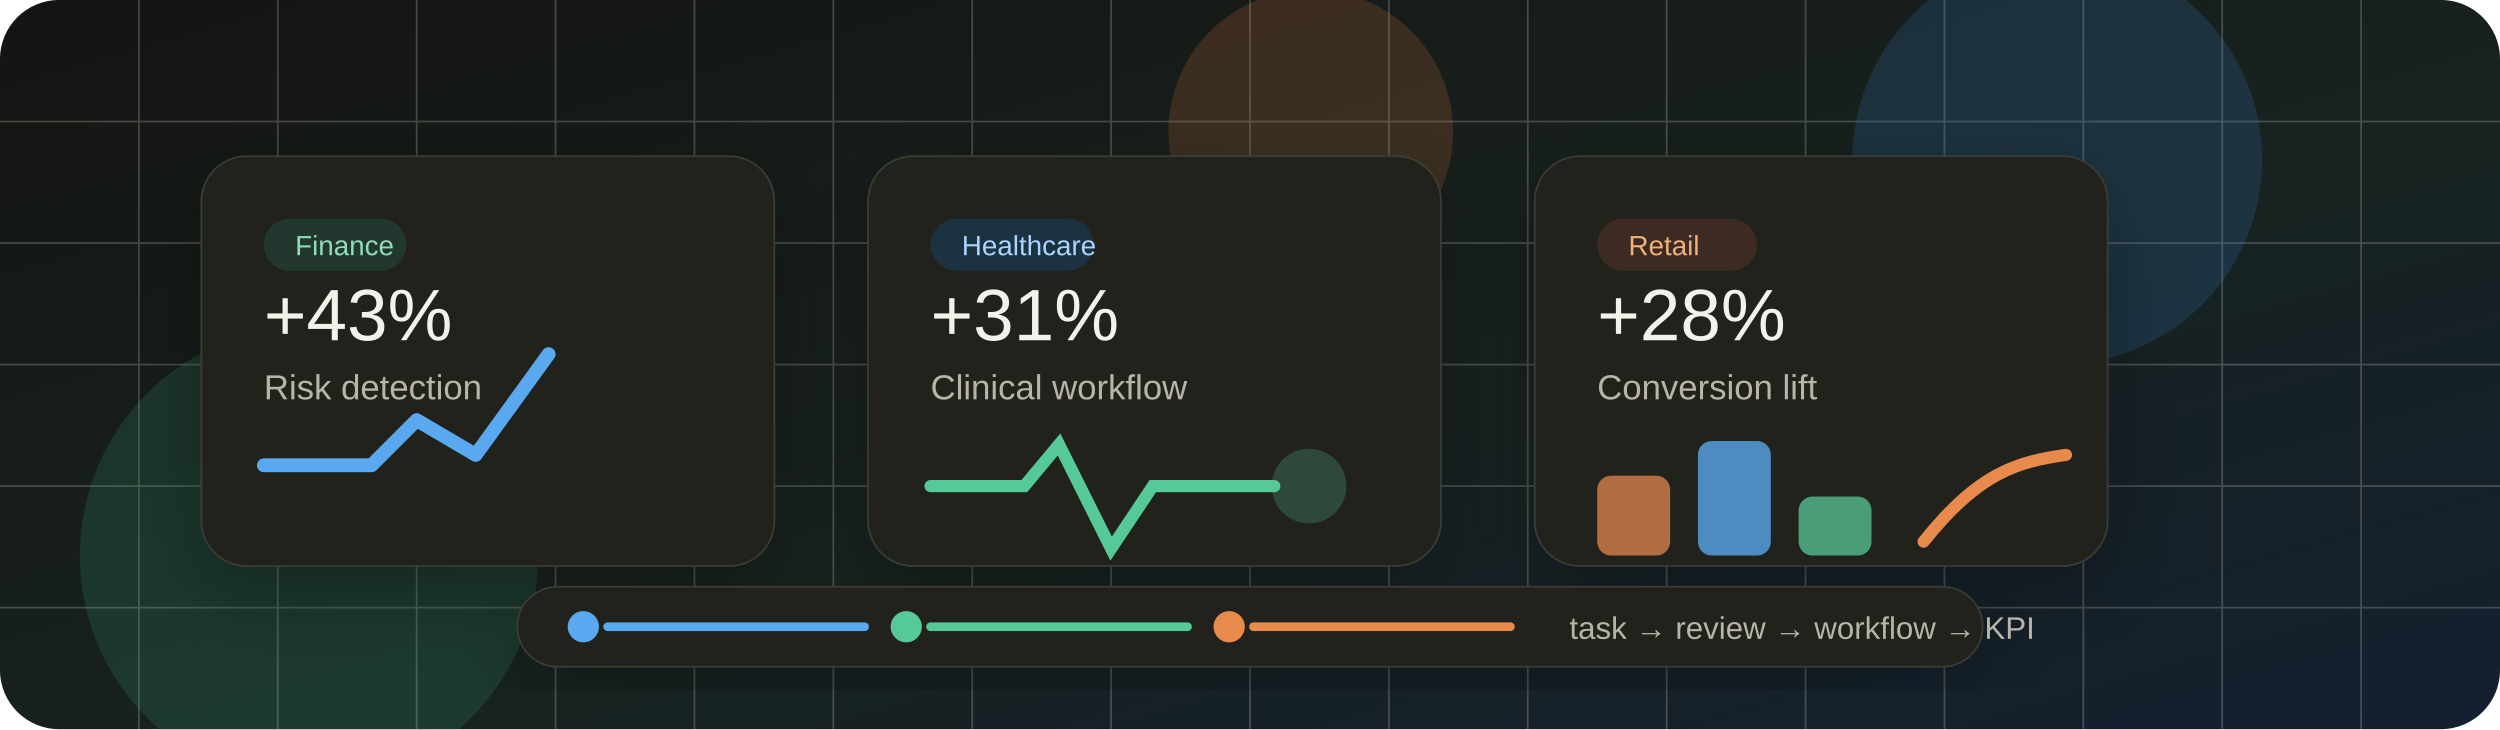
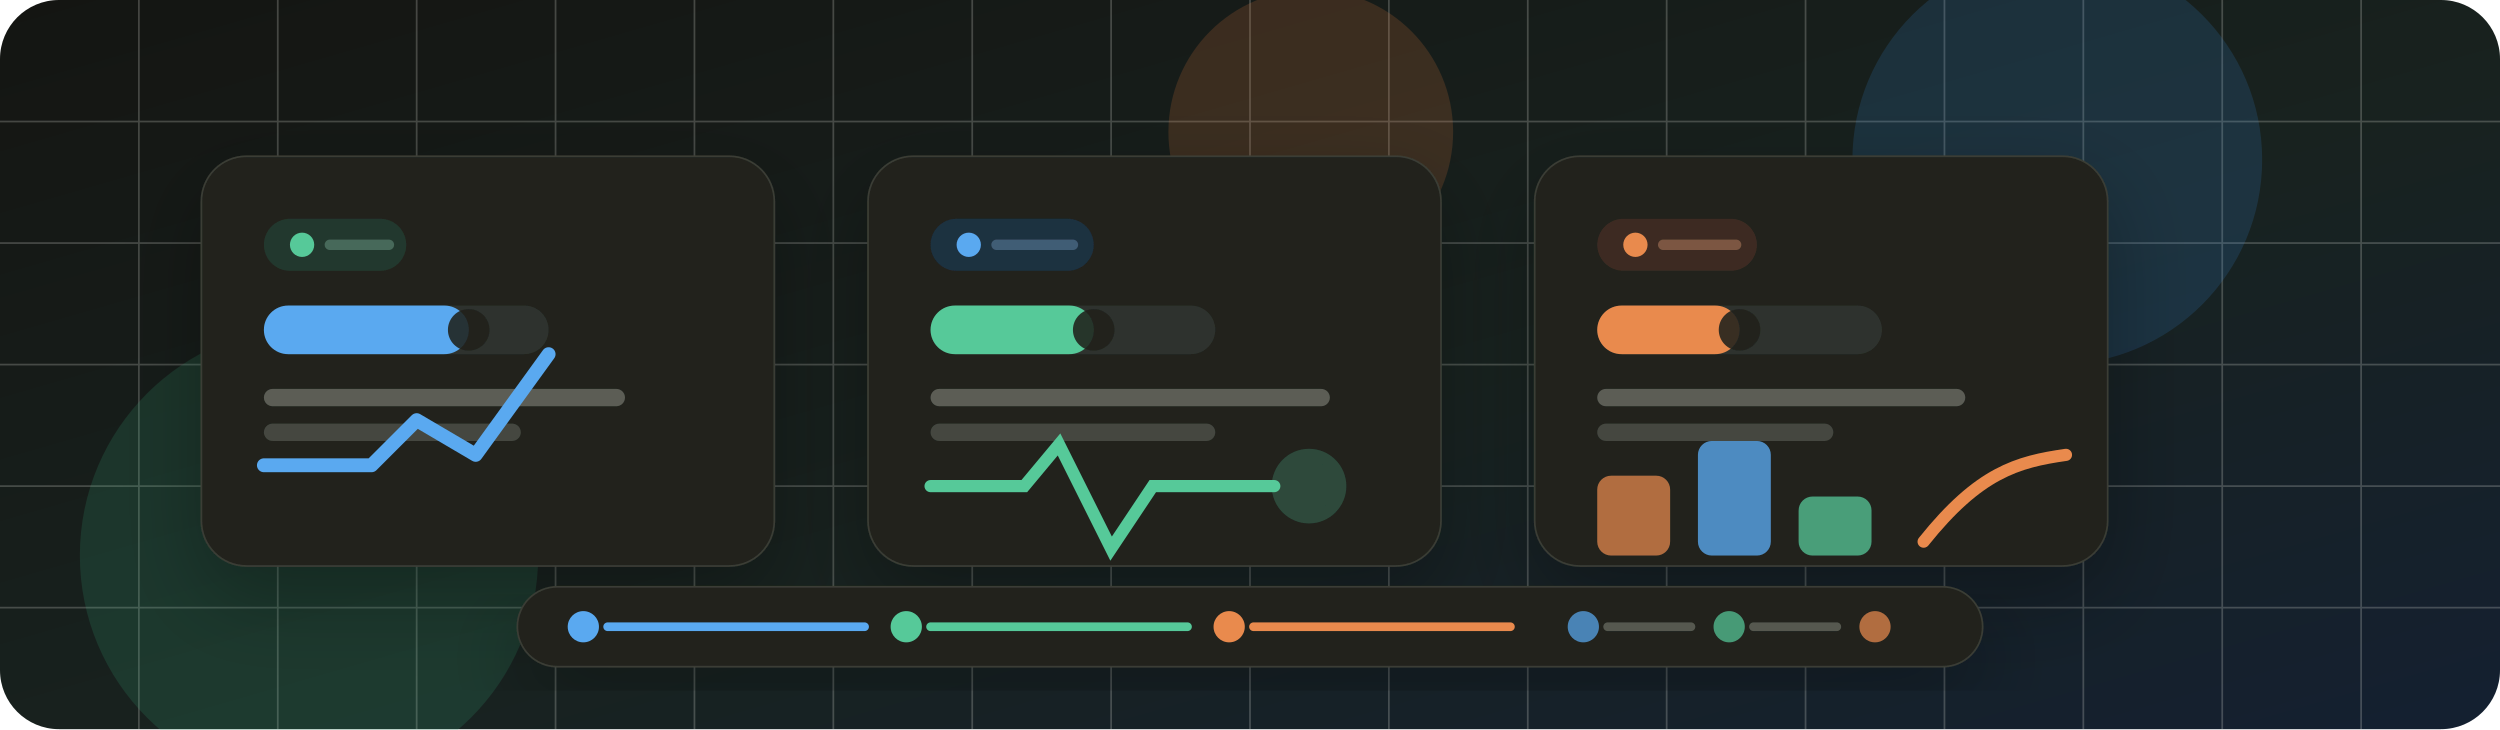
<svg xmlns="http://www.w3.org/2000/svg" viewBox="0 0 1440 420" role="img" aria-labelledby="title desc">
  <defs>
    <linearGradient id="bg" x1="0" y1="0" x2="1" y2="1">
      <stop offset="0" stop-color="#141512" />
      <stop offset="0.55" stop-color="#18221f" />
      <stop offset="1" stop-color="#142031" />
    </linearGradient>
    <filter id="shadow" x="-20%" y="-30%" width="140%" height="160%">
      <feDropShadow dx="0" dy="18" stdDeviation="24" flood-color="#000000" flood-opacity="0.28" />
    </filter>
  </defs>
  <rect width="1440" height="420" rx="34" fill="url(#bg)" />
  <g opacity="0.22" stroke="#f2f1ea" stroke-width="1">
    <path d="M80 0v420M160 0v420M240 0v420M320 0v420M400 0v420M480 0v420M560 0v420M640 0v420M720 0v420M800 0v420M880 0v420M960 0v420M1040 0v420M1120 0v420M1200 0v420M1280 0v420M1360 0v420" />
    <path d="M0 70h1440M0 140h1440M0 210h1440M0 280h1440M0 350h1440" />
  </g>
  <circle cx="1185" cy="92" r="118" fill="#378add" opacity="0.17" />
  <circle cx="178" cy="320" r="132" fill="#38b785" opacity="0.16" />
  <circle cx="755" cy="76" r="82" fill="#e37a3d" opacity="0.18" />
  <g filter="url(#shadow)">
    <rect x="116" y="90" width="330" height="236" rx="26" fill="#20221d" stroke="#3a3c34" />
    <rect x="152" y="126" width="82" height="30" rx="15" fill="#23382d" />
-     <text x="170" y="147" font-family="Anta, Arial, sans-serif" font-size="16" fill="#8fddb9">Finance</text>
-     <text x="152" y="196" font-family="Anta, Arial, sans-serif" font-size="42" fill="#f2f1ea">+43%</text>
-     <text x="152" y="230" font-family="Anta, Arial, sans-serif" font-size="20" fill="#b8b5a8">Risk detection</text>
+     <circle cx="174" cy="141" r="7" fill="#56c999" />
+     <path d="M190 141h34" stroke="#46695a" stroke-width="6" stroke-linecap="round" />
+     <rect x="152" y="176" width="164" height="28" rx="14" fill="#2e332d" />
+     <rect x="152" y="176" width="118" height="28" rx="14" fill="#5aa9f0" />
+     <circle cx="270" cy="190" r="12" fill="#20221d" opacity="0.88" />
+     <rect x="152" y="224" width="208" height="10" rx="5" fill="#5b5d54" />
+     <rect x="152" y="244" width="148" height="10" rx="5" fill="#44473f" />
    <path d="M152 268h62l26-26 34 20 42-58" fill="none" stroke="#5aa9f0" stroke-width="8" stroke-linecap="round" stroke-linejoin="round" />
  </g>
  <g filter="url(#shadow)">
    <rect x="500" y="90" width="330" height="236" rx="26" fill="#20221d" stroke="#3a3c34" />
    <rect x="536" y="126" width="94" height="30" rx="15" fill="#1f3040" />
-     <text x="554" y="147" font-family="Anta, Arial, sans-serif" font-size="16" fill="#a9d5ff">Healthcare</text>
-     <text x="536" y="196" font-family="Anta, Arial, sans-serif" font-size="42" fill="#f2f1ea">+31%</text>
-     <text x="536" y="230" font-family="Anta, Arial, sans-serif" font-size="20" fill="#b8b5a8">Clinical workflow</text>
+     <circle cx="558" cy="141" r="7" fill="#5aa9f0" />
+     <path d="M574 141h44" stroke="#405d75" stroke-width="6" stroke-linecap="round" />
+     <rect x="536" y="176" width="164" height="28" rx="14" fill="#2e332d" />
+     <rect x="536" y="176" width="94" height="28" rx="14" fill="#56c999" />
+     <circle cx="630" cy="190" r="12" fill="#20221d" opacity="0.88" />
+     <rect x="536" y="224" width="230" height="10" rx="5" fill="#5b5d54" />
+     <rect x="536" y="244" width="164" height="10" rx="5" fill="#44473f" />
    <g transform="translate(536 256)" fill="none" stroke-width="7" stroke-linecap="round">
      <path d="M0 24h54l20-24 30 60 24-36h70" stroke="#56c999" />
      <circle cx="218" cy="24" r="18" fill="#56c999" opacity="0.24" stroke="#56c999" />
    </g>
  </g>
  <g filter="url(#shadow)">
    <rect x="884" y="90" width="330" height="236" rx="26" fill="#20221d" stroke="#3a3c34" />
    <rect x="920" y="126" width="92" height="30" rx="15" fill="#3c2b21" />
-     <text x="938" y="147" font-family="Anta, Arial, sans-serif" font-size="16" fill="#f1b07a">Retail</text>
-     <text x="920" y="196" font-family="Anta, Arial, sans-serif" font-size="42" fill="#f2f1ea">+28%</text>
-     <text x="920" y="230" font-family="Anta, Arial, sans-serif" font-size="20" fill="#b8b5a8">Conversion lift</text>
+     <circle cx="942" cy="141" r="7" fill="#e98a4d" />
+     <path d="M958 141h42" stroke="#7b5642" stroke-width="6" stroke-linecap="round" />
+     <rect x="920" y="176" width="164" height="28" rx="14" fill="#2e332d" />
+     <rect x="920" y="176" width="82" height="28" rx="14" fill="#e98a4d" />
+     <circle cx="1002" cy="190" r="12" fill="#20221d" opacity="0.88" />
+     <rect x="920" y="224" width="212" height="10" rx="5" fill="#5b5d54" />
+     <rect x="920" y="244" width="136" height="10" rx="5" fill="#44473f" />
    <g transform="translate(920 254)">
      <rect x="0" y="20" width="42" height="46" rx="8" fill="#e98a4d" opacity="0.72" />
      <rect x="58" y="0" width="42" height="66" rx="8" fill="#5aa9f0" opacity="0.78" />
      <rect x="116" y="32" width="42" height="34" rx="8" fill="#56c999" opacity="0.74" />
      <path d="M188 58C220 18 242 12 270 8" fill="none" stroke="#e98a4d" stroke-width="7" stroke-linecap="round" />
    </g>
  </g>
  <g filter="url(#shadow)">
    <rect x="298" y="338" width="844" height="46" rx="23" fill="#20221d" stroke="#3a3c34" />
    <circle cx="336" cy="361" r="9" fill="#5aa9f0" />
    <path d="M350 361h148" stroke="#5aa9f0" stroke-width="5" stroke-linecap="round" />
    <circle cx="522" cy="361" r="9" fill="#56c999" />
    <path d="M536 361h148" stroke="#56c999" stroke-width="5" stroke-linecap="round" />
    <circle cx="708" cy="361" r="9" fill="#e98a4d" />
    <path d="M722 361h148" stroke="#e98a4d" stroke-width="5" stroke-linecap="round" />
-     <text x="904" y="368" font-family="Anta, Arial, sans-serif" font-size="18" fill="#b8b5a8">task → review → workflow → KPI</text>
+     <circle cx="912" cy="361" r="9" fill="#5aa9f0" opacity="0.72" />
+     <path d="M926 361h48" stroke="#56594f" stroke-width="5" stroke-linecap="round" />
+     <circle cx="996" cy="361" r="9" fill="#56c999" opacity="0.72" />
+     <path d="M1010 361h48" stroke="#56594f" stroke-width="5" stroke-linecap="round" />
+     <circle cx="1080" cy="361" r="9" fill="#e98a4d" opacity="0.72" />
  </g>
</svg>
